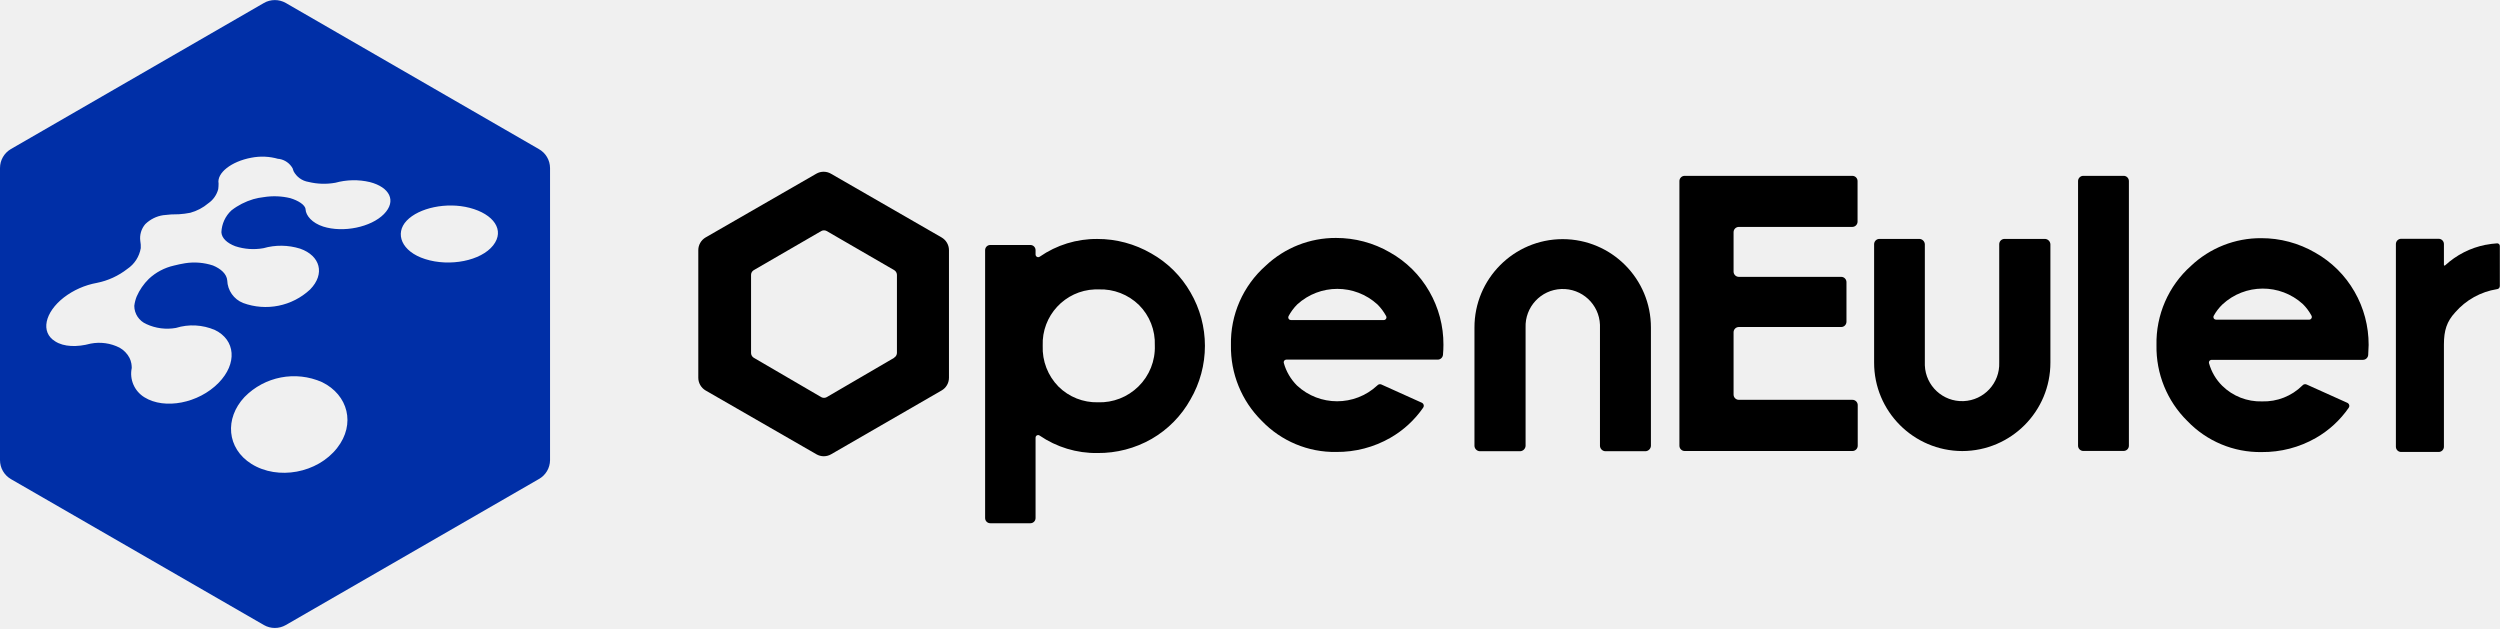
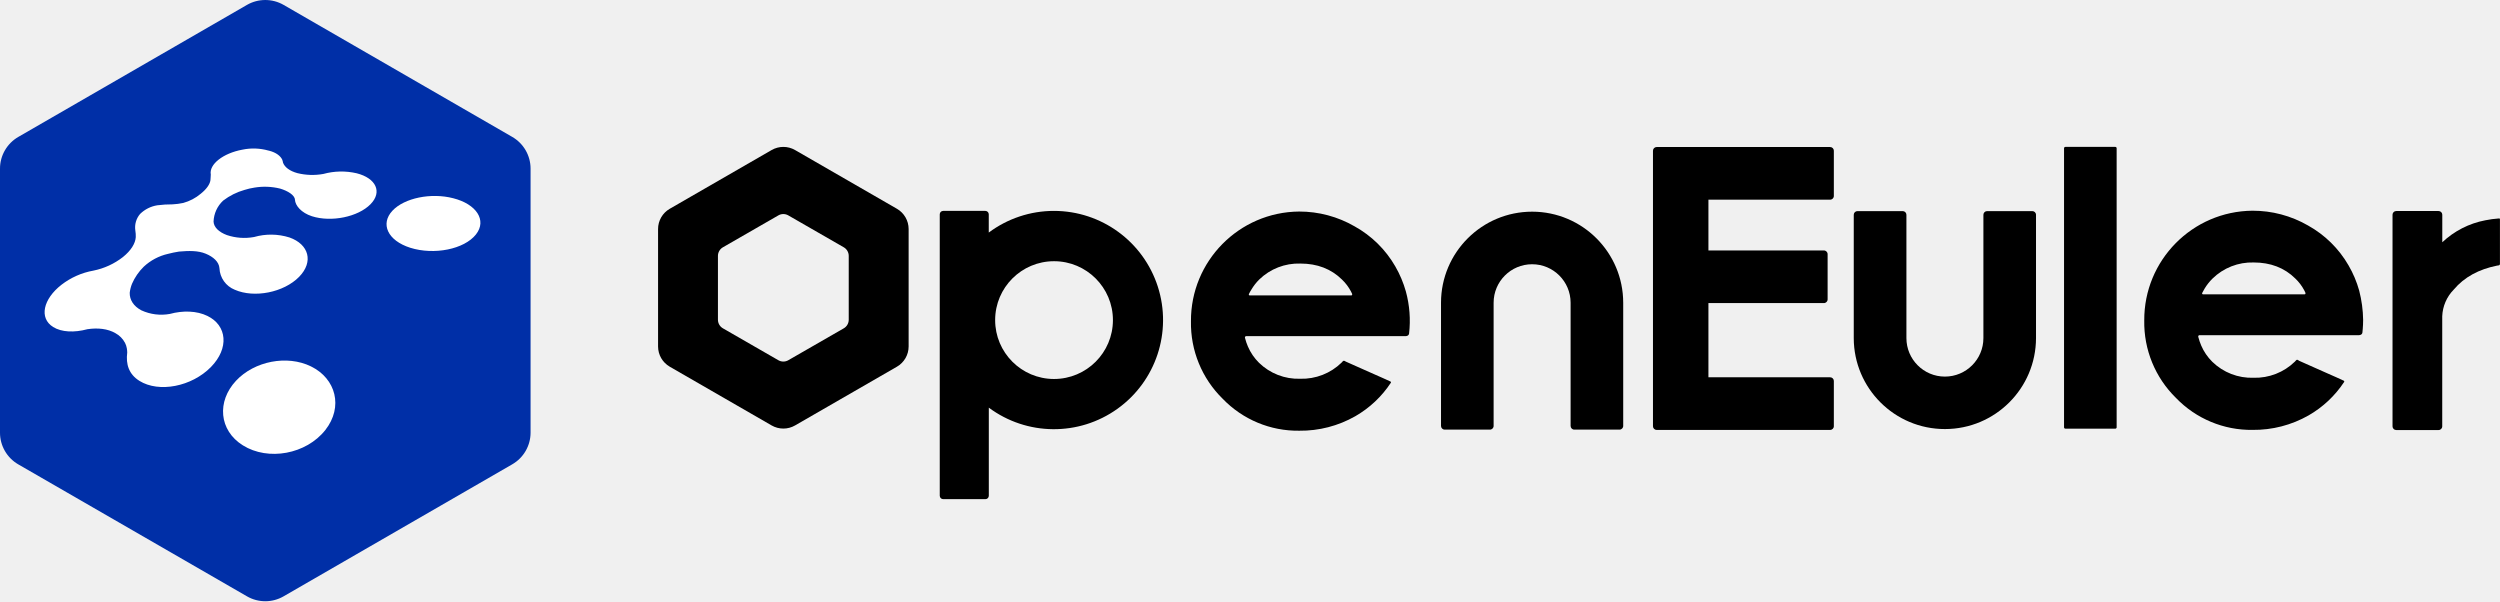
- <svg xmlns="http://www.w3.org/2000/svg" id="_图层_1" data-name="图层 1" viewBox="0 0 444.01 111.54">
+ <svg xmlns="http://www.w3.org/2000/svg" viewBox="0 0 939.08 225.88">
  <defs>
-     <style>
-       .cls-1 {
-         fill: #002fa7;
-       }
-     </style>
+     <style>.cls-1{fill:#002fa7;}.cls-2{fill:#fff;}</style>
  </defs>
-   <g id="_图层_1-2" data-name="图层 1-2">
-     <path class="cls-1" d="m95.69,26.47L50.76.53c-1.2-.69-2.69-.69-3.89,0L1.94,26.47C.74,27.17,0,28.45,0,29.84v51.88c0,1.39.74,2.67,1.94,3.37l44.93,25.92c1.2.69,2.69.69,3.89,0l44.93-25.92c1.23-.68,1.99-1.97,2-3.37V29.84c-.01-1.4-.77-2.69-2-3.37Zm-35.82,53.1c-3.5,4.47-10.51,5.76-15.2,2.83-4.41-2.76-4.8-8.09-1.25-11.88,3.59-3.67,9.08-4.73,13.78-2.65,4.63,2.26,6,7.47,2.67,11.7Zm8.32-41.55c-2.3,2.34-7.23,3.35-10.79,2.22-1.98-.64-3.07-1.95-3.13-3.05-.04-.8-1.32-1.58-2.72-2-1.54-.37-3.14-.43-4.7-.18-.63.07-1.24.19-1.85.36-1.41.42-2.74,1.09-3.9,2-1.08,1-1.72,2.4-1.78,3.87.05,1.05,1.01,1.94,2.47,2.49,1.61.53,3.33.65,5,.35,2.13-.61,4.39-.58,6.51.08,3.58,1.25,4.49,4.48,1.78,7.25-3.2,2.99-7.81,3.91-11.91,2.4-1.65-.66-2.75-2.23-2.81-4-.09-1.15-1.13-2.08-2.54-2.66-1.59-.52-3.28-.66-4.94-.4-.67.11-1.34.25-2,.42-1.67.38-3.2,1.19-4.45,2.36-.91.9-1.65,1.96-2.16,3.14-.21.53-.35,1.08-.42,1.65,0,1.41.85,2.68,2.15,3.24,1.64.76,3.47,1,5.25.68,2.28-.71,4.73-.57,6.92.37,3.64,1.76,4.03,5.94.64,9.4-3.55,3.62-9.58,4.78-13.16,2.55-1.78-1.09-2.68-3.17-2.25-5.21,0-.26-.03-.53-.07-.79-.06-.35-.17-.68-.33-1-.4-.76-1.01-1.39-1.76-1.81-1.59-.81-3.4-1.06-5.15-.72-2.4.65-4.76.59-6.3-.41-2.63-1.61-1.85-5.13,1.54-7.78,1.72-1.32,3.74-2.21,5.88-2.6,1.98-.39,3.83-1.25,5.42-2.49,1.26-.85,2.11-2.17,2.37-3.67.02-.42,0-.85-.08-1.27-.15-1.08.17-2.17.88-3,.87-.85,1.98-1.41,3.18-1.59.93-.12,1.87-.18,2.81-.17.67-.04,1.34-.13,2-.26,1.18-.32,2.28-.9,3.21-1.69.87-.6,1.49-1.49,1.76-2.51.04-.33.06-.67.06-1-.34-1.87,2.26-3.92,5.82-4.58,1.59-.31,3.23-.24,4.78.21h.14c1.04.16,1.94.8,2.44,1.73v.06c.06.12.1.25.13.38.53,1.02,1.52,1.74,2.66,1.92,1.56.38,3.18.43,4.76.15,2-.55,4.12-.6,6.14-.12,3.5.9,4.8,3.34,2.5,5.68Zm19.39,5.57c-2.15,2.72-7.68,3.83-12.08,2.42-4.19-1.33-5.44-4.54-3.27-6.82,2.17-2.28,7.08-3.34,11.17-2.28,4.26,1.1,6.33,3.96,4.18,6.68Z" />
-     <path d="m370,31.23h7.18c.51,0,.92.42.92.93v47c0,.51-.41.92-.92.93h-7.18c-.51,0-.93-.42-.93-.93v-47c0-.51.42-.93.93-.93Z" />
-     <path d="m329.91,39.4v-7.24c0-.52-.42-.93-.94-.93h-29.77c-.51,0-.93.42-.93.93v47c0,.51.41.93.92.94,0,0,0,0,.01,0h29.8c.52,0,.94-.42.94-.94h0v-7.26c-.03-.5-.44-.89-.94-.89h-20.18c-.51,0-.93-.42-.93-.93v-11.07c0-.51.42-.93.93-.93h18.18c.52,0,.93-.41.94-.93v-7.04c0-.52-.42-.94-.94-.94h-18.18c-.51,0-.93-.42-.93-.93v-7c0-.52.41-.93.93-.94h20.18c.49-.01.89-.41.91-.9Z" />
-     <path d="m441.49,43.47c-2.71.53-5.21,1.8-7.24,3.67-.05.04-.13.04-.17,0-.02-.02-.03-.05-.03-.08v-3.72c0-.51-.42-.93-.93-.93h-6.67c-.51,0-.93.42-.93.93v36c0,.51.4.92.91.93,0,0,.01,0,.02,0h6.67c.51,0,.93-.42.93-.93v-18.15c0-2.51.51-4.09,2-5.71,1.91-2.2,4.53-3.66,7.4-4.12.3-.01.54-.27.53-.57,0,0,0,0,0-.01v-7.09c0-.25-.19-.46-.45-.47-.01,0-.03,0-.04,0-.67.04-1.34.13-2,.26Z" />
-     <path d="m211.45,51.95c-1.66-2.91-4.08-5.31-7-6.95-2.91-1.68-6.21-2.57-9.57-2.56-3.65-.03-7.22,1.07-10.22,3.15-.21.15-.51.1-.65-.11-.06-.08-.09-.18-.09-.28v-.77c0-.51-.41-.92-.92-.92h-7.12c-.51,0-.92.41-.92.92v47.58c0,.51.41.92.92.92h7.12c.51,0,.92-.41.92-.92v-14.29c0-.25.2-.45.45-.45.09,0,.19.03.26.08,3.02,2.07,6.61,3.16,10.28,3.11,3.38.03,6.7-.83,9.63-2.51,2.89-1.67,5.27-4.09,6.89-7,1.68-2.89,2.57-6.18,2.57-9.53,0-3.33-.88-6.6-2.55-9.47Zm-9.26,16.69c-1.91,1.88-4.51,2.9-7.19,2.81-2.61.06-5.14-.94-7-2.78-1.9-1.93-2.92-4.56-2.81-7.27-.2-5.32,3.95-9.8,9.27-10,.22,0,.45,0,.67,0,2.67-.1,5.25.91,7.16,2.77,1.9,1.9,2.91,4.5,2.81,7.18.1,2.73-.96,5.38-2.91,7.29Z" />
-     <path d="m244.6,68.47c-4.02,3.73-10.23,3.73-14.25,0-1.11-1.11-1.92-2.49-2.34-4-.07-.25.07-.51.32-.58.04-.01.08-.02.13-.02h26.89c.48,0,.88-.37.93-.85.05-.59.08-1.18.08-1.79.02-3.32-.85-6.59-2.51-9.47-1.66-2.9-4.08-5.3-7-6.94-2.91-1.69-6.22-2.57-9.58-2.56-4.63-.02-9.09,1.74-12.46,4.92-4.04,3.57-6.31,8.73-6.19,14.12-.09,5.04,1.89,9.9,5.47,13.44,3.45,3.6,8.24,5.61,13.22,5.53,3.37.03,6.69-.83,9.62-2.51,2.32-1.33,4.32-3.17,5.84-5.37.18-.26.12-.62-.15-.81-.03-.02-.06-.04-.09-.05l-7.23-3.26c-.25-.09-.53,0-.7.2Zm-14.22-14.39c4.04-3.7,10.23-3.7,14.27,0,.61.61,1.13,1.31,1.54,2.07.12.23.03.51-.2.64-.07.04-.14.05-.21.05h-16.52c-.26,0-.47-.22-.46-.48,0-.07.02-.15.05-.21.41-.76.92-1.46,1.53-2.07Z" />
-     <path d="m277.52,42.47c-8.66.02-15.67,7.06-15.65,15.72v21c.02.51.43.92.94.95h7.19c.51-.03.92-.44.95-.95v-21c-.14-3.65,2.7-6.72,6.35-6.86,3.65-.14,6.72,2.7,6.86,6.35,0,.17,0,.34,0,.51v21c.02.51.43.92.94.95h7.16c.51-.03.92-.44.95-.95v-21c.02-8.67-6.99-15.7-15.66-15.72-.01,0-.02,0-.03,0Z" />
-     <path d="m348.5,80.11c8.67-.02,15.68-7.06,15.66-15.73v-21c-.03-.53-.47-.95-1-.95h-7.14c-.52,0-.94.41-.95.93,0,0,0,.01,0,.02v21c.14,3.65-2.7,6.72-6.35,6.86-3.65.14-6.72-2.7-6.86-6.35,0-.17,0-.34,0-.51v-21c-.03-.53-.47-.95-1-.95h-7.06c-.52,0-.94.41-.95.93,0,0,0,.01,0,.02v21c-.02,8.66,6.99,15.7,15.65,15.73Z" />
-     <path d="m145,30.84l-19.68,11.33c-.8.47-1.3,1.33-1.3,2.26v22.66c0,.93.5,1.79,1.3,2.26l19.68,11.33c.81.47,1.8.47,2.61,0l19.62-11.33c.81-.46,1.31-1.33,1.31-2.26v-22.66c0-.93-.5-1.79-1.31-2.26l-19.67-11.33c-.79-.45-1.77-.45-2.56,0Zm13.82,32.7l-12,7c-.3.16-.65.16-.95,0l-12-7c-.29-.18-.47-.49-.48-.83v-13.9c0-.34.19-.65.48-.83l12-6.95c.3-.16.65-.16.95,0l12,6.95c.29.18.47.49.48.83v13.9c-.02.35-.22.67-.53.83h.05Z" />
-     <path d="m408.91,68.47c-1.9,1.88-4.48,2.9-7.15,2.82-2.64.08-5.21-.92-7.09-2.78-1.12-1.11-1.92-2.49-2.34-4-.07-.25.07-.51.32-.58.04-.01.08-.02.13-.02h26.89c.48,0,.88-.37.93-.85,0-.59.08-1.18.08-1.79.01-3.32-.85-6.59-2.51-9.47-1.66-2.9-4.08-5.3-7-6.94-2.91-1.68-6.21-2.57-9.57-2.56-4.64-.03-9.1,1.74-12.47,4.92-4.01,3.57-6.25,8.73-6.13,14.1-.09,5.04,1.88,9.9,5.47,13.44,3.44,3.6,8.23,5.61,13.21,5.53,3.38.03,6.7-.83,9.63-2.51,2.32-1.33,4.32-3.17,5.84-5.37.18-.26.12-.62-.15-.81-.03-.02-.06-.04-.09-.05l-7.24-3.26c-.26-.12-.58-.05-.76.18Zm-14.21-14.39c4.02-3.74,10.24-3.77,14.3-.07.62.61,1.13,1.31,1.54,2.07.12.23.03.51-.2.64-.07.04-.14.05-.21.05h-16.55c-.25,0-.47-.19-.47-.45,0-.08.02-.17.06-.24.41-.74.92-1.41,1.53-2Z" />
+   <g id="图层_2" data-name="图层 2">
+     <g id="图层_1-2" data-name="图层 1">
+       <path d="M395.9,79.22a40.9,40.9,0,0,0-24.49,8.14V80.5a1.28,1.28,0,0,0-1.28-1.28H354.27A1.28,1.28,0,0,0,353,80.5V186.21a1.29,1.29,0,0,0,1.29,1.29h15.86a1.28,1.28,0,0,0,1.28-1.29V153.13A41,41,0,1,0,395.9,79.22Zm0,63.14a22.12,22.12,0,1,1,22.15-22.12A22.13,22.13,0,0,1,395.9,142.36Z" />
+       <path d="M504.4,135.7c-.14.16-.28.33-.43.48a21.36,21.36,0,0,1-15.58,6.09,21.14,21.14,0,0,1-15.47-6,19.24,19.24,0,0,1-4.17-6.12,21.48,21.48,0,0,1-1.07-3.14.57.57,0,0,1,0-.48.48.48,0,0,1,.39-.26h59.95s1.16,0,1.28-1a41.9,41.9,0,0,0-1.2-15.75,40.89,40.89,0,0,0-4-9.48,40,40,0,0,0-15.24-15A41.53,41.53,0,0,0,488,79.46a41,41,0,0,0-40.64,41.23,39.72,39.72,0,0,0,11.92,29.1,39.17,39.17,0,0,0,28.79,12,41.55,41.55,0,0,0,21-5.43,39.54,39.54,0,0,0,13.37-12.57.33.33,0,0,0-.14-.48c-1.84-.88-3.72-1.67-5.59-2.51l-9-4-2.24-1C505.15,135.6,504.74,135.3,504.4,135.7ZM473,105A21.21,21.21,0,0,1,488.46,99q9.51,0,15.62,6a17.19,17.19,0,0,1,3.39,4.49,5.8,5.8,0,0,1,.42.87c.19.6-.27.6-.27.6H469.44s-.55,0-.29-.55.56-1.07.88-1.58A18.85,18.85,0,0,1,473,105Z" />
+       <path d="M575.55,79.51a34.24,34.24,0,0,0-34.26,34.21V160a1.38,1.38,0,0,0,1.38,1.38h17a1.38,1.38,0,0,0,1.38-1.38V113.72a14.46,14.46,0,0,1,28.92,0V160a1.38,1.38,0,0,0,1.38,1.38h17a1.38,1.38,0,0,0,1.38-1.38V113.72A34.24,34.24,0,0,0,575.55,79.51Z" />
+       <path d="M687.47,75a1.38,1.38,0,0,0,1.38-1.38v-17a1.38,1.38,0,0,0-1.38-1.39H622.29a1.38,1.38,0,0,0-1.38,1.39V160.11a1.38,1.38,0,0,0,1.38,1.38h65.18a1.38,1.38,0,0,0,1.38-1.38v-17a1.38,1.38,0,0,0-1.38-1.39H641.74V113.85h43.38a1.39,1.39,0,0,0,1.39-1.38v-17a1.39,1.39,0,0,0-1.39-1.39H641.74V75Z" />
+       <path d="M730.6,161.17A34.23,34.23,0,0,1,696.33,127V80.68a1.38,1.38,0,0,1,1.39-1.38h17a1.38,1.38,0,0,1,1.39,1.38V127a14.46,14.46,0,0,0,28.92,0V80.68a1.38,1.38,0,0,1,1.38-1.38h17a1.38,1.38,0,0,1,1.38,1.38V127A34.23,34.23,0,0,1,730.6,161.17Z" />
+       <rect x="775.32" y="55.18" width="19.76" height="105.84" rx="0.5" />
+       <path d="M933.55,82.75A32.41,32.41,0,0,0,917.4,91V80.65A1.38,1.38,0,0,0,916,79.27h-15.9a1.38,1.38,0,0,0-1.39,1.38v79.51a1.38,1.38,0,0,0,1.39,1.38H916a1.38,1.38,0,0,0,1.38-1.38V118.79a15.14,15.14,0,0,1,4.32-10c4-4.76,9.48-7.63,16.19-9,.3-.06.61-.09.61-.09a.56.56,0,0,0,.56-.58c0-10.19,0-13.89,0-14.1,0-.5,0-2.2,0-2.61,0-.25-.05-.38-.43-.35A38.29,38.29,0,0,0,933.55,82.75Z" />
+       <path d="M862.49,135.33c-.14.16-.28.33-.43.48a21.38,21.38,0,0,1-15.58,6.09,21.14,21.14,0,0,1-15.47-6,19.08,19.08,0,0,1-4.17-6.12,21.48,21.48,0,0,1-1.07-3.14.62.62,0,0,1,0-.48.5.5,0,0,1,.4-.26h59.95s1.16,0,1.28-1c0,0,.27-2.35.27-4.73a46.51,46.51,0,0,0-1.48-11,40.43,40.43,0,0,0-4-9.48,40,40,0,0,0-15.24-15,41.55,41.55,0,0,0-20.86-5.54,41,41,0,0,0-40.64,41.23,39.72,39.72,0,0,0,11.92,29.1,39.17,39.17,0,0,0,28.79,12,41.55,41.55,0,0,0,21-5.43,39.54,39.54,0,0,0,13.37-12.57.33.33,0,0,0-.14-.48c-1.84-.88-3.73-1.68-5.59-2.51l-9-4-2.24-1C863.24,135.23,862.83,134.93,862.49,135.33Zm-31.41-30.68a21.21,21.21,0,0,1,15.47-6.06q9.51,0,15.61,6a17.23,17.23,0,0,1,3.4,4.49,7,7,0,0,1,.42.87c.19.6-.27.6-.27.6H827.53s-.56,0-.29-.55.56-1.07.87-1.58A19.27,19.27,0,0,1,831.08,104.65Z" />
+       <path d="M336.91,78.42,298.65,56.36a8.81,8.81,0,0,0-8.8,0L251.59,78.42a8.77,8.77,0,0,0-4.4,7.61v44.11a8.79,8.79,0,0,0,4.4,7.61l38.26,22.06a8.81,8.81,0,0,0,8.8,0l38.26-22.06a8.79,8.79,0,0,0,4.4-7.61V86A8.79,8.79,0,0,0,336.91,78.42Zm-18.1,41.69a3.71,3.71,0,0,1-1.85,3.21l-20.86,12a3.72,3.72,0,0,1-3.71,0l-20.85-12a3.72,3.72,0,0,1-1.86-3.21v-24a3.72,3.72,0,0,1,1.86-3.21l20.85-12a3.72,3.72,0,0,1,3.71,0l20.86,12a3.71,3.71,0,0,1,1.85,3.21Z" />
+       <path class="cls-1" d="M192.42,51.43,106.53,1.84a13.8,13.8,0,0,0-13.76,0L6.88,51.43A13.76,13.76,0,0,0,0,63.35v99.18a13.74,13.74,0,0,0,6.88,11.91L92.77,224a13.75,13.75,0,0,0,13.76,0l85.89-49.59a13.74,13.74,0,0,0,6.88-11.91V63.35A13.76,13.76,0,0,0,192.42,51.43Z" />
+       <path class="cls-2" d="M122.22,161.51c-7.16,9.11-21.46,11.75-31,5.77-9-5.63-9.81-16.51-2.56-24.26,6.91-7.39,19.19-9.77,28.13-5.4C126.21,142.23,129,152.86,122.22,161.51Z" />
+       <path class="cls-2" d="M139.18,76.71c-4.68,4.78-14.74,6.84-22,4.52-4-1.29-6.27-4-6.39-6.22-.09-1.73-2.7-3.31-5.57-4.17a23.9,23.9,0,0,0-9.59-.38,24.55,24.55,0,0,0-3.79.88,23.74,23.74,0,0,0-8,4,11.3,11.3,0,0,0-3.62,7.9c.09,2.12,2,3.94,5,5.06a20.44,20.44,0,0,0,10.22.73,23.07,23.07,0,0,1,13.29.17c7.31,2.57,9.15,9.14,3.63,14.79-5.76,5.87-16.83,8.08-24.19,4.84a9.16,9.16,0,0,1-5.74-8.1c-.17-2.36-2.29-4.26-5.17-5.44S71,94.17,67.24,94.5a40.81,40.81,0,0,0-4.14.86A19.75,19.75,0,0,0,54,100.18a20.3,20.3,0,0,0-4.41,6.41,13.2,13.2,0,0,0-.86,3.36c-.08,2.66,1.43,5.07,4.37,6.62a17.89,17.89,0,0,0,10.71,1.35c4.94-1.34,10.12-1.2,14.12.76,7.36,3.59,8.22,12.13,1.31,19.18-7.24,7.39-19.56,9.76-26.86,5.21-4-2.5-5.15-6.26-4.59-10.64v0a10,10,0,0,0-.15-1.6,6.9,6.9,0,0,0-.66-2,8.78,8.78,0,0,0-3.64-3.69c-2.84-1.65-6.59-2.07-10.51-1.48-4.91,1.33-9.71,1.14-12.87-.83-5.37-3.36-3.77-10.49,3.14-15.87a27.58,27.58,0,0,1,12-5.31h0a26.49,26.49,0,0,0,11.06-5.08c3.09-2.48,4.7-5.17,4.84-7.5h0a12.62,12.62,0,0,0-.17-2.53,7.79,7.79,0,0,1,1.8-6.18,11.9,11.9,0,0,1,6.48-3.25,42.46,42.46,0,0,1,5.73-.35,24.92,24.92,0,0,0,4-.53,17.25,17.25,0,0,0,6.55-3.44c2.12-1.7,3.43-3.48,3.66-5.1,0-.35.16-1.94.13-2.13-.71-3.81,4.6-8,11.86-9.34a20.53,20.53,0,0,1,9.77.33,2.3,2.3,0,0,1,.28.06c2.66.68,4.35,2,5,3.52h0s0,.08,0,.11a3.47,3.47,0,0,1,.22.87c.63,1.68,2.46,3.12,5.42,3.93a23.24,23.24,0,0,0,9.73.3,25.48,25.48,0,0,1,12.53-.25C141.24,66.93,143.7,72.1,139.18,76.71Z" />
+       <path class="cls-2" d="M178.78,88.07c-4.4,5.56-15.69,7.82-24.67,5-8.56-2.73-11.32-9-6.68-13.94,4.47-4.76,14.47-6.82,22.8-4.67C178.94,76.66,183,82.73,178.78,88.07Z" />
+     </g>
  </g>
</svg>
